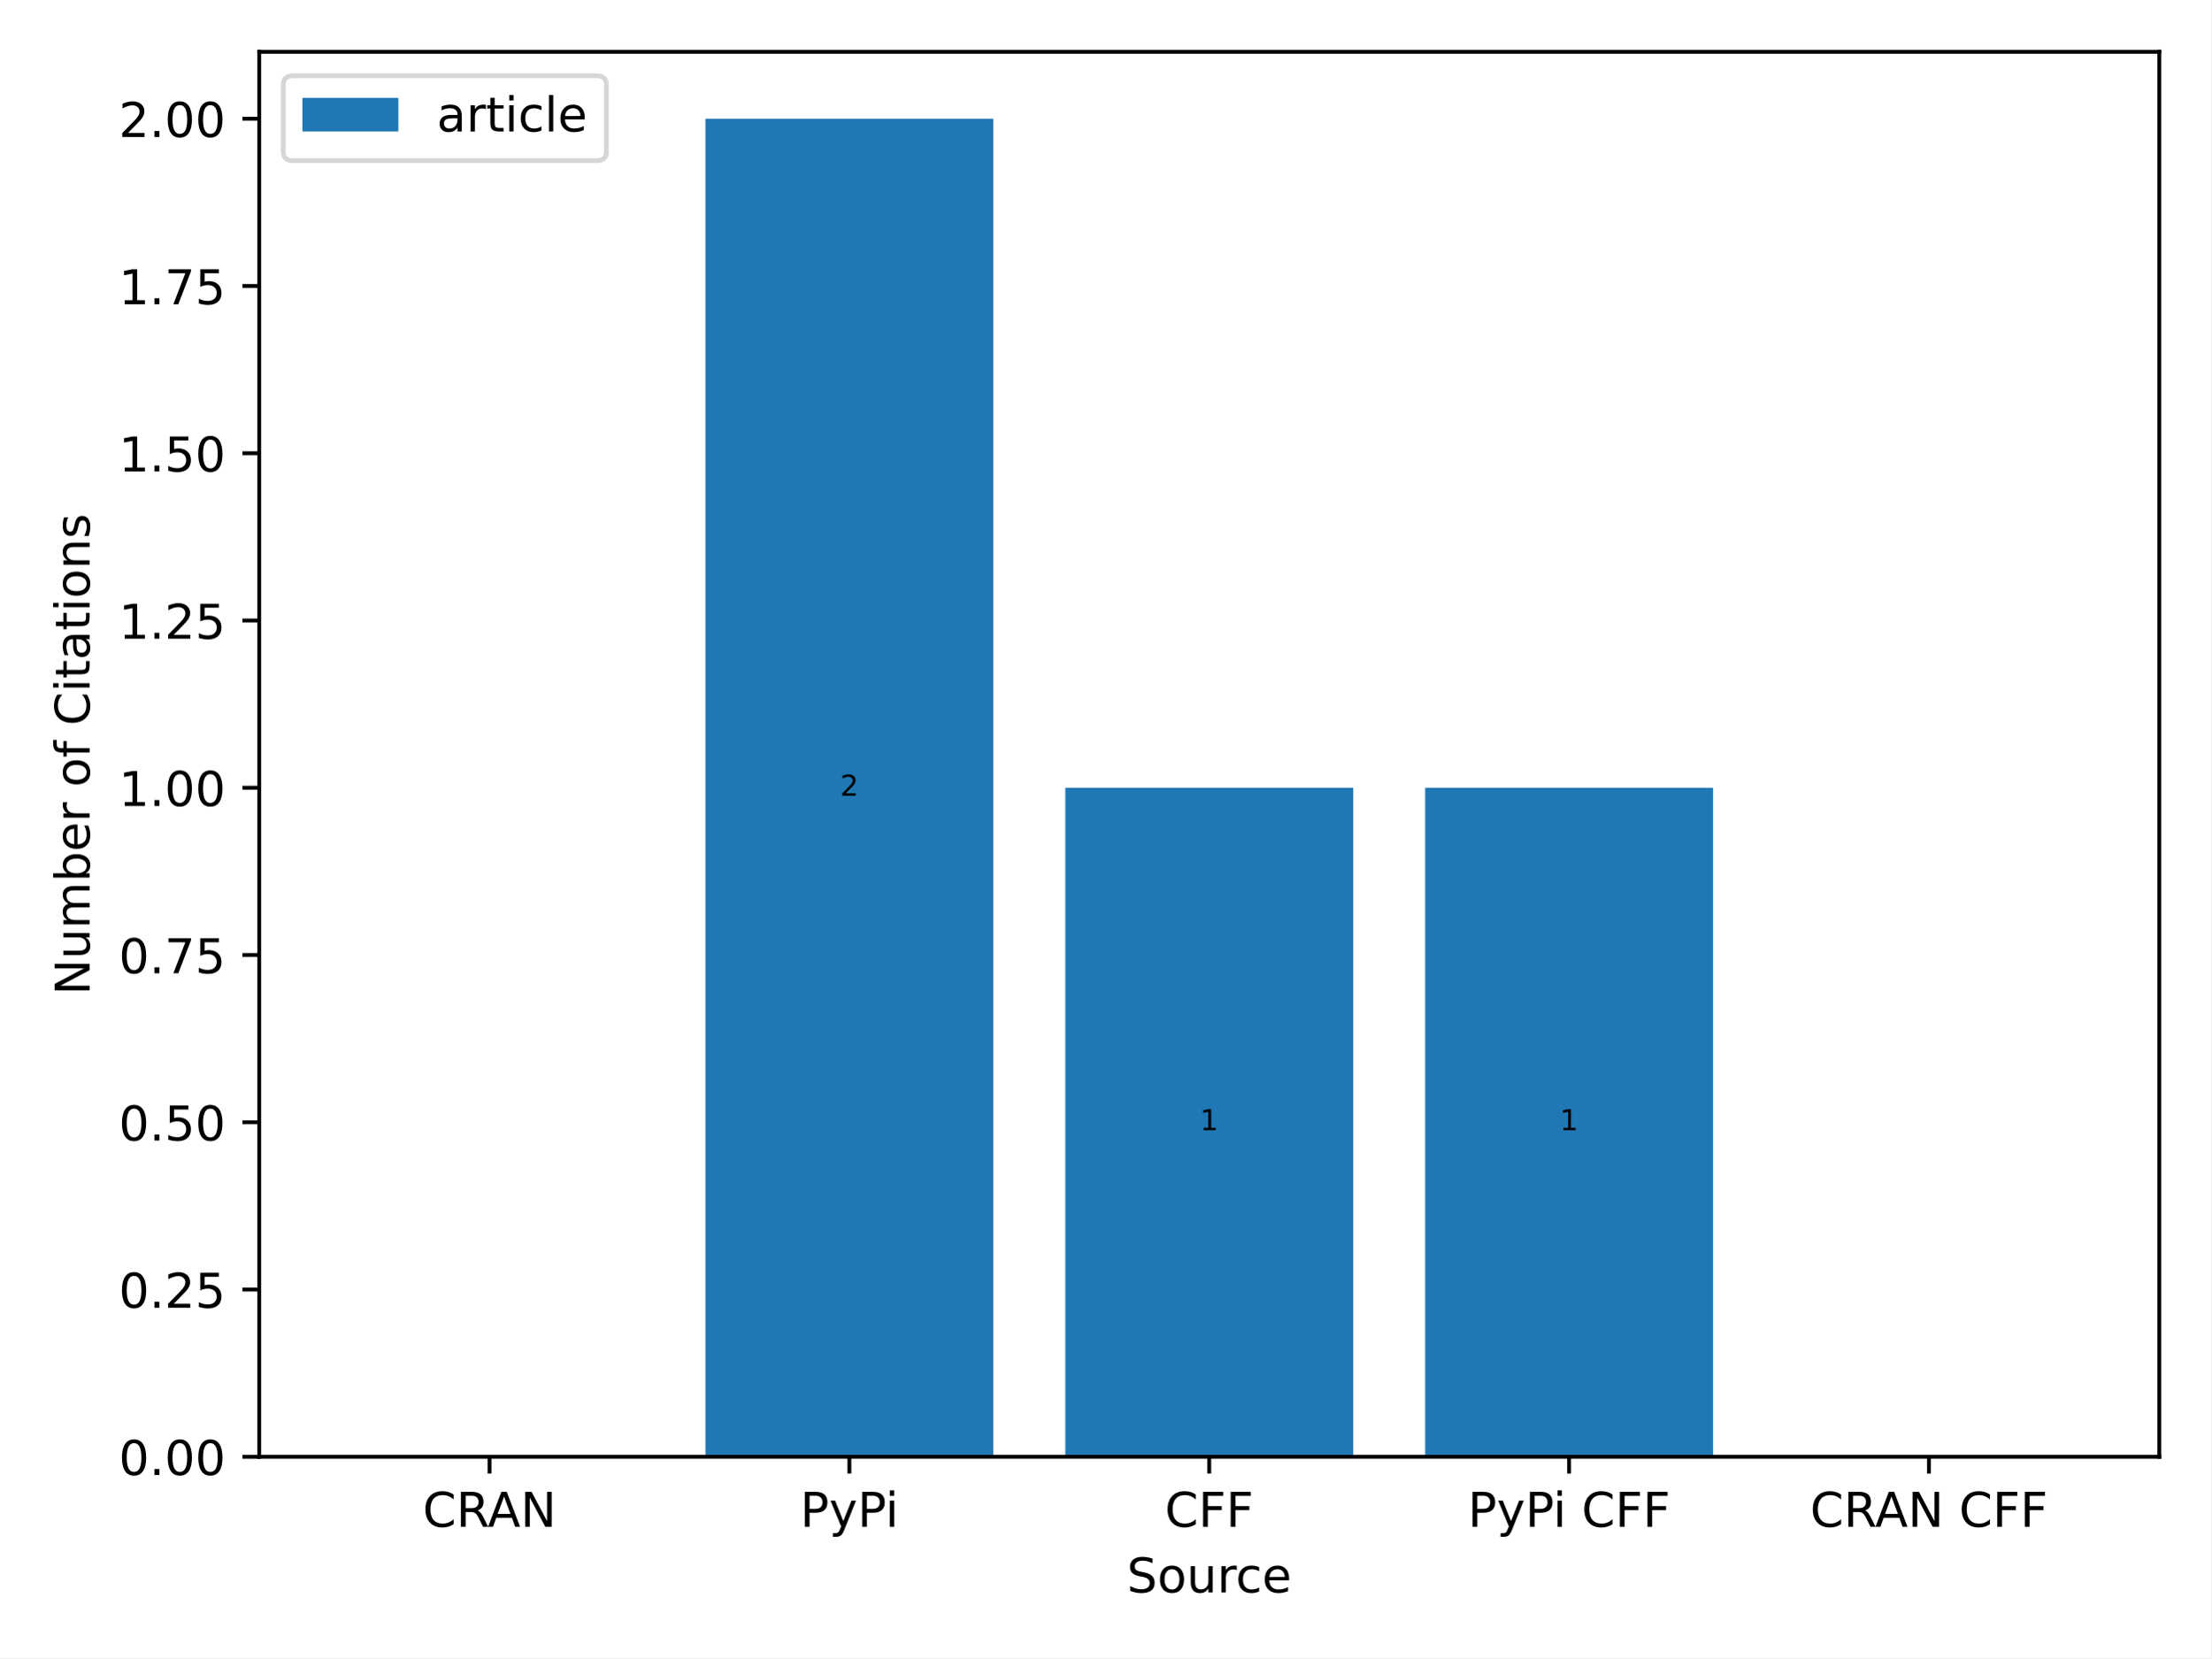
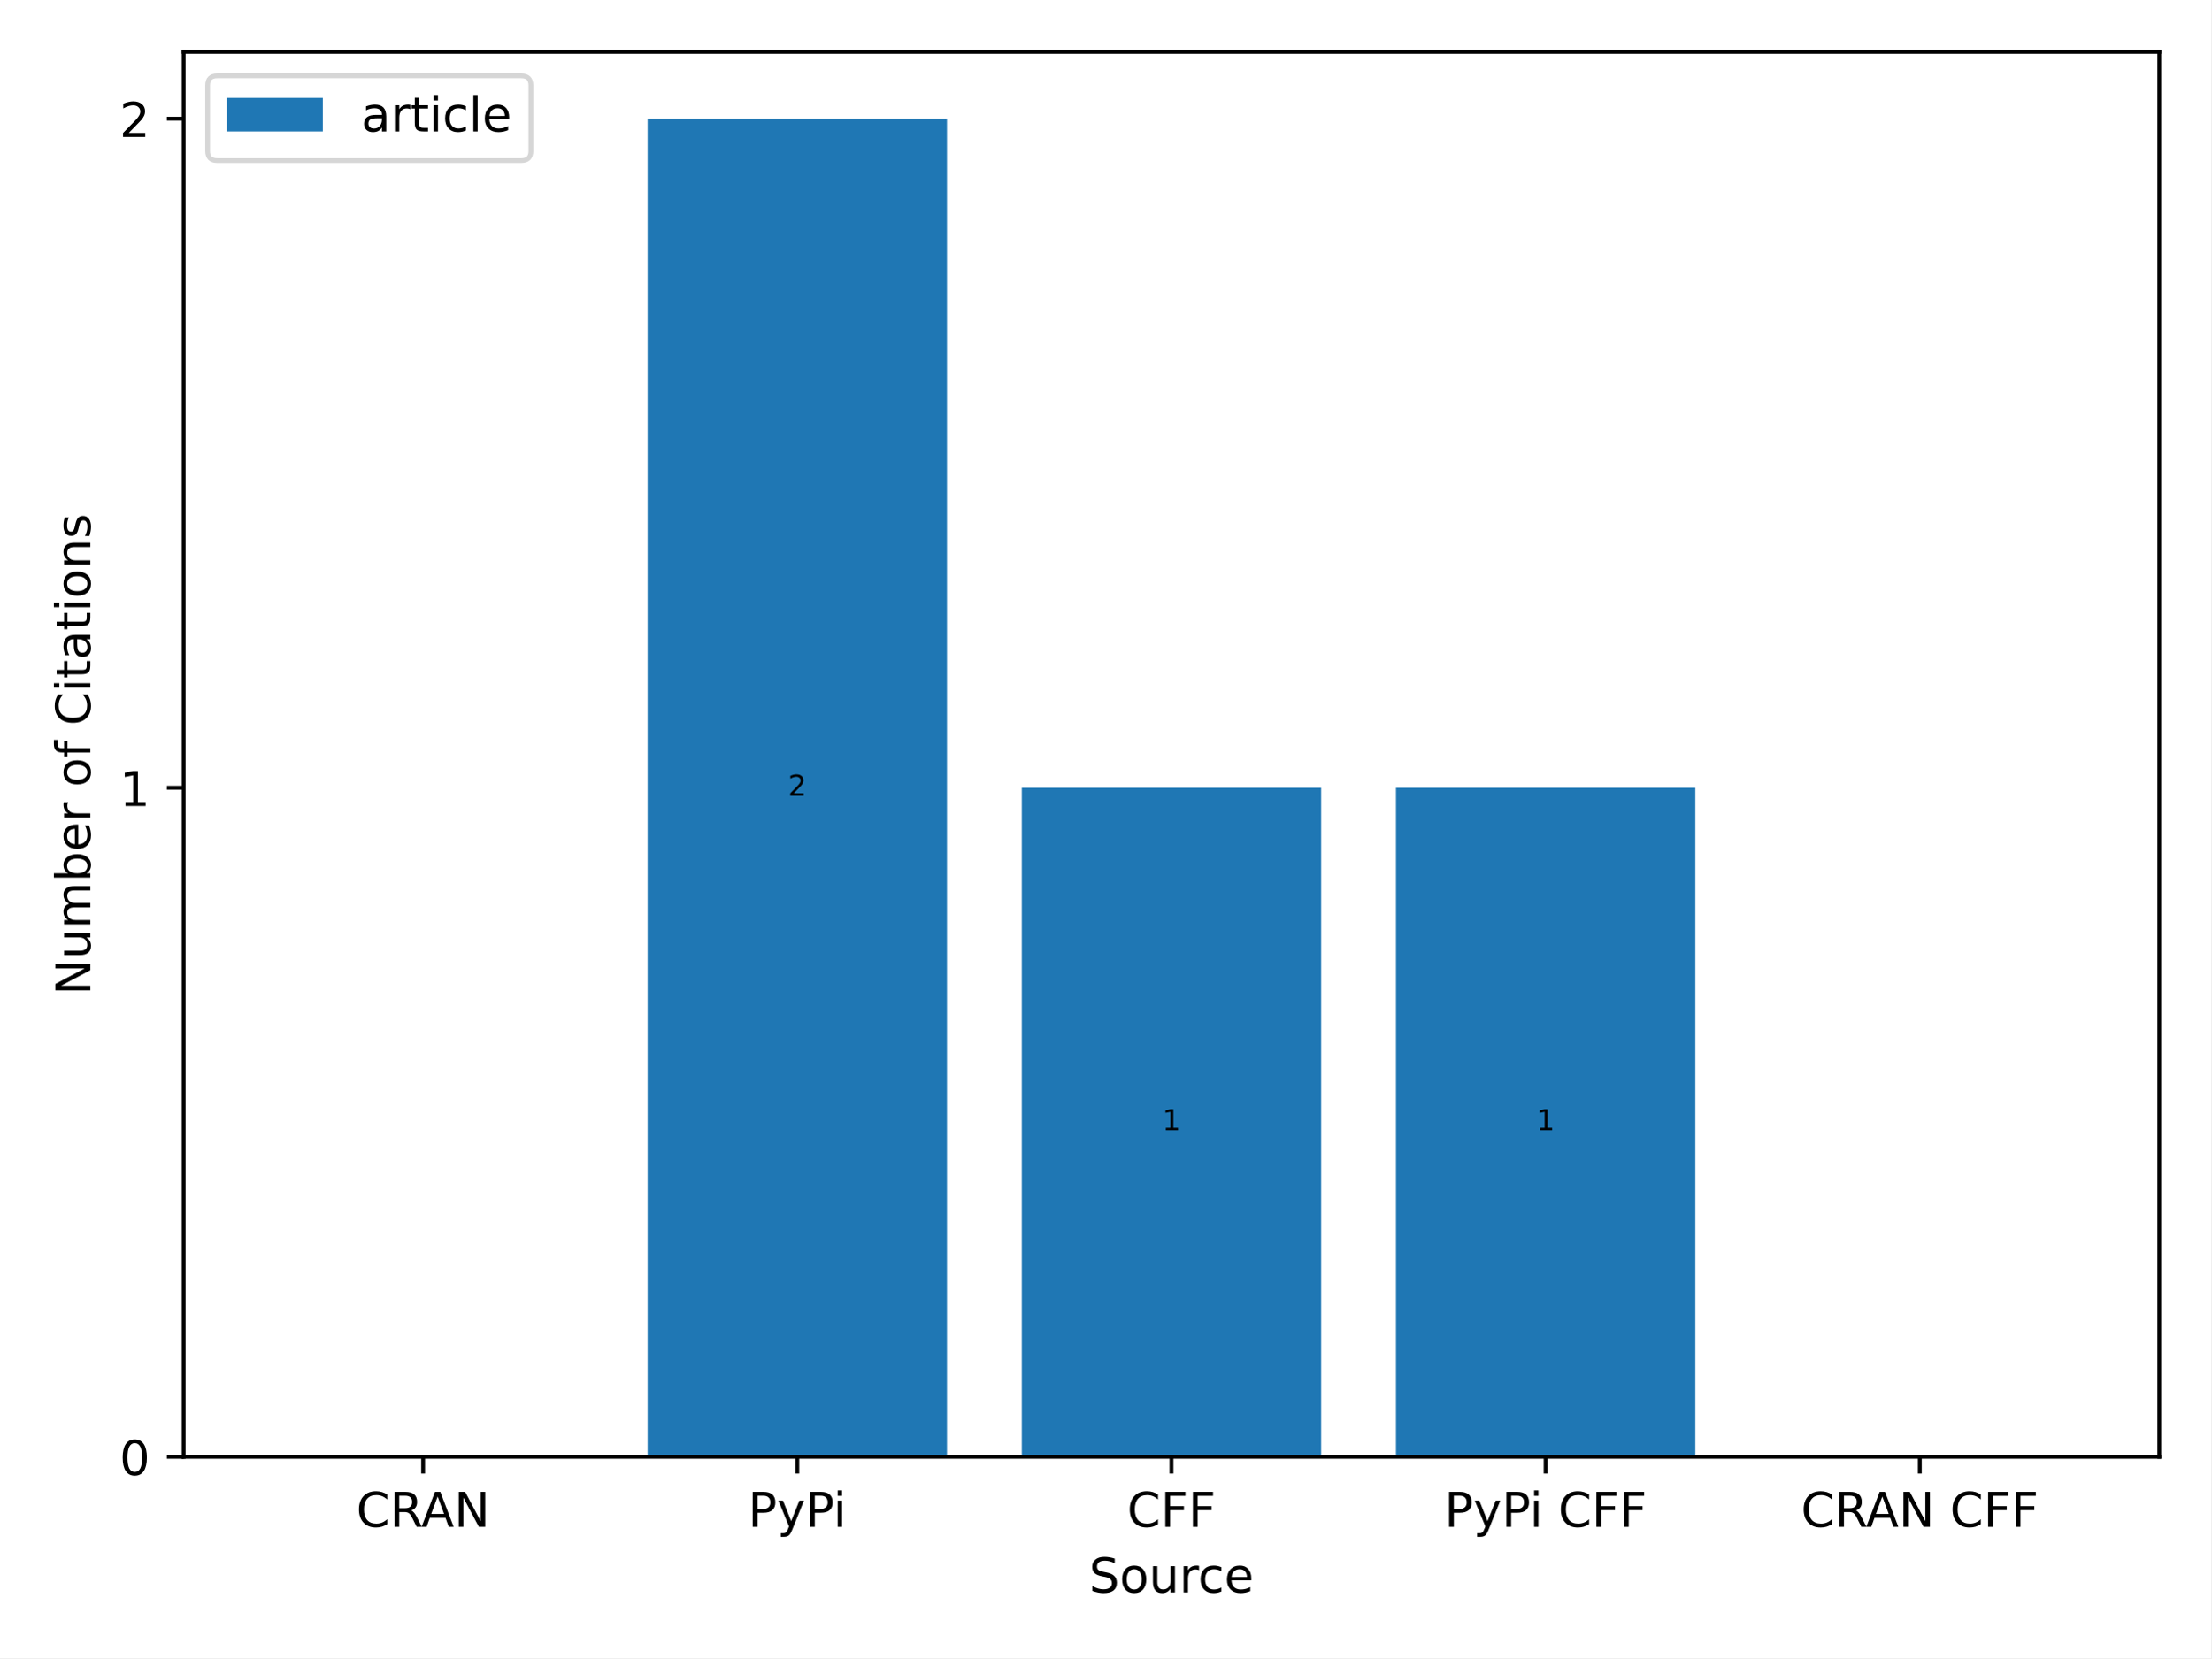
<svg xmlns="http://www.w3.org/2000/svg" xmlns:xlink="http://www.w3.org/1999/xlink" width="460.8pt" height="345.6pt" viewBox="0 0 460.8 345.6" version="1.1">
  <defs>
    <style type="text/css">*{stroke-linejoin: round; stroke-linecap: butt}</style>
  </defs>
  <g id="figure_1">
    <g id="patch_1">
      <path d="M 0 345.6  L 460.8 345.6  L 460.8 0  L 0 0  z " style="fill: #ffffff" />
    </g>
    <g id="axes_1">
      <g id="patch_2">
-         <path d="M 54.02 303.64  L 450 303.64  L 450 10.8  L 54.02 10.8  z " style="fill: #ffffff" />
+         <path d="M 38.27 303.64  L 450 303.64  L 450 10.8  L 38.27 10.8  z " style="fill: #ffffff" />
      </g>
      <g id="patch_3">
-         <path d="M 72.019 303.64  L 132.016 303.64  L 132.016 303.64  L 72.019 303.64  z " clip-path="url(#pa54dcea91c)" style="fill: #1f77b4" />
+         <path d="M 56.985 303.64  L 119.368 303.64  L 119.368 303.64  L 56.985 303.64  z " clip-path="url(#pff64f81470)" style="fill: #1f77b4" />
      </g>
      <g id="patch_4">
-         <path d="M 147.015 303.64  L 207.012 303.64  L 207.012 24.745  L 147.015 24.745  z " clip-path="url(#pa54dcea91c)" style="fill: #1f77b4" />
+         <path d="M 134.964 303.64  L 197.347 303.64  L 197.347 24.745  L 134.964 24.745  z " clip-path="url(#pff64f81470)" style="fill: #1f77b4" />
      </g>
      <g id="patch_5">
-         <path d="M 222.012 303.64  L 282.008 303.64  L 282.008 164.192  L 222.012 164.192  z " clip-path="url(#pa54dcea91c)" style="fill: #1f77b4" />
+         <path d="M 212.943 303.64  L 275.327 303.64  L 275.327 164.192  L 212.943 164.192  z " clip-path="url(#pff64f81470)" style="fill: #1f77b4" />
      </g>
      <g id="patch_6">
-         <path d="M 297.008 303.64  L 357.005 303.64  L 357.005 164.192  L 297.008 164.192  z " clip-path="url(#pa54dcea91c)" style="fill: #1f77b4" />
+         <path d="M 290.923 303.64  L 353.306 303.64  L 353.306 164.192  L 290.923 164.192  z " clip-path="url(#pff64f81470)" style="fill: #1f77b4" />
      </g>
      <g id="patch_7">
-         <path d="M 372.004 303.64  L 432.001 303.64  L 432.001 303.64  L 372.004 303.64  z " clip-path="url(#pa54dcea91c)" style="fill: #1f77b4" />
+         <path d="M 368.902 303.64  L 431.285 303.64  L 431.285 303.64  L 368.902 303.64  z " clip-path="url(#pff64f81470)" style="fill: #1f77b4" />
      </g>
      <g id="matplotlib.axis_1">
        <g id="xtick_1">
          <g id="line2d_1">
            <defs>
-               <path id="m1f882ec095" d="M 0 0  L 0 3.5  " style="stroke: #000000; stroke-width: 0.8" />
-             </defs>
-             <g>
-               <use xlink:href="#m1f882ec095" x="102.018" y="303.64" style="stroke: #000000; stroke-width: 0.8" />
+               <path id="m6f2fa24085" d="M 0 0  L 0 3.5  " style="stroke: #000000; stroke-width: 0.8" />
+             </defs>
+             <g>
+               <use xlink:href="#m6f2fa24085" x="88.177" y="303.64" style="stroke: #000000; stroke-width: 0.8" />
            </g>
          </g>
          <g id="text_1">
-             <g transform="translate(88.09101 318.2384) scale(0.1 -0.1)">
+             <g transform="translate(74.2501 318.2384) scale(0.1 -0.1)">
              <defs>
                <path id="DejaVuSans-43" d="M 4122 4306  L 4122 3641  Q 3803 3938 3442 4084  Q 3081 4231 2675 4231  Q 1875 4231 1450 3742  Q 1025 3253 1025 2328  Q 1025 1406 1450 917  Q 1875 428 2675 428  Q 3081 428 3442 575  Q 3803 722 4122 1019  L 4122 359  Q 3791 134 3420 21  Q 3050 -91 2638 -91  Q 1578 -91 968 557  Q 359 1206 359 2328  Q 359 3453 968 4101  Q 1578 4750 2638 4750  Q 3056 4750 3426 4639  Q 3797 4528 4122 4306  z " transform="scale(0.015625)" />
                <path id="DejaVuSans-52" d="M 2841 2188  Q 3044 2119 3236 1894  Q 3428 1669 3622 1275  L 4263 0  L 3584 0  L 2988 1197  Q 2756 1666 2539 1819  Q 2322 1972 1947 1972  L 1259 1972  L 1259 0  L 628 0  L 628 4666  L 2053 4666  Q 2853 4666 3247 4331  Q 3641 3997 3641 3322  Q 3641 2881 3436 2590  Q 3231 2300 2841 2188  z M 1259 4147  L 1259 2491  L 2053 2491  Q 2509 2491 2742 2702  Q 2975 2913 2975 3322  Q 2975 3731 2742 3939  Q 2509 4147 2053 4147  L 1259 4147  z " transform="scale(0.015625)" />
                <path id="DejaVuSans-41" d="M 2188 4044  L 1331 1722  L 3047 1722  L 2188 4044  z M 1831 4666  L 2547 4666  L 4325 0  L 3669 0  L 3244 1197  L 1141 1197  L 716 0  L 50 0  L 1831 4666  z " transform="scale(0.015625)" />
                <path id="DejaVuSans-4e" d="M 628 4666  L 1478 4666  L 3547 763  L 3547 4666  L 4159 4666  L 4159 0  L 3309 0  L 1241 3903  L 1241 0  L 628 0  L 628 4666  z " transform="scale(0.015625)" />
              </defs>
              <use xlink:href="#DejaVuSans-43" />
              <use xlink:href="#DejaVuSans-52" x="69.824" />
              <use xlink:href="#DejaVuSans-41" x="135.307" />
              <use xlink:href="#DejaVuSans-4e" x="203.715" />
            </g>
          </g>
        </g>
        <g id="xtick_2">
          <g id="line2d_2">
            <g>
-               <use xlink:href="#m1f882ec095" x="177.014" y="303.64" style="stroke: #000000; stroke-width: 0.8" />
+               <use xlink:href="#m6f2fa24085" x="166.156" y="303.64" style="stroke: #000000; stroke-width: 0.8" />
            </g>
          </g>
          <g id="text_2">
-             <g transform="translate(166.7482 318.2384) scale(0.1 -0.1)">
+             <g transform="translate(155.8902 318.2384) scale(0.1 -0.1)">
              <defs>
                <path id="DejaVuSans-50" d="M 1259 4147  L 1259 2394  L 2053 2394  Q 2494 2394 2734 2622  Q 2975 2850 2975 3272  Q 2975 3691 2734 3919  Q 2494 4147 2053 4147  L 1259 4147  z M 628 4666  L 2053 4666  Q 2838 4666 3239 4311  Q 3641 3956 3641 3272  Q 3641 2581 3239 2228  Q 2838 1875 2053 1875  L 1259 1875  L 1259 0  L 628 0  L 628 4666  z " transform="scale(0.015625)" />
                <path id="DejaVuSans-79" d="M 2059 -325  Q 1816 -950 1584 -1140  Q 1353 -1331 966 -1331  L 506 -1331  L 506 -850  L 844 -850  Q 1081 -850 1212 -737  Q 1344 -625 1503 -206  L 1606 56  L 191 3500  L 800 3500  L 1894 763  L 2988 3500  L 3597 3500  L 2059 -325  z " transform="scale(0.015625)" />
                <path id="DejaVuSans-69" d="M 603 3500  L 1178 3500  L 1178 0  L 603 0  L 603 3500  z M 603 4863  L 1178 4863  L 1178 4134  L 603 4134  L 603 4863  z " transform="scale(0.015625)" />
              </defs>
              <use xlink:href="#DejaVuSans-50" />
              <use xlink:href="#DejaVuSans-79" x="60.303" />
              <use xlink:href="#DejaVuSans-50" x="119.482" />
              <use xlink:href="#DejaVuSans-69" x="177.535" />
            </g>
          </g>
        </g>
        <g id="xtick_3">
          <g id="line2d_3">
            <g>
-               <use xlink:href="#m1f882ec095" x="252.01" y="303.64" style="stroke: #000000; stroke-width: 0.8" />
+               <use xlink:href="#m6f2fa24085" x="244.135" y="303.64" style="stroke: #000000; stroke-width: 0.8" />
            </g>
          </g>
          <g id="text_3">
-             <g transform="translate(242.767 318.2384) scale(0.1 -0.1)">
+             <g transform="translate(234.892 318.2384) scale(0.1 -0.1)">
              <defs>
                <path id="DejaVuSans-46" d="M 628 4666  L 3309 4666  L 3309 4134  L 1259 4134  L 1259 2759  L 3109 2759  L 3109 2228  L 1259 2228  L 1259 0  L 628 0  L 628 4666  z " transform="scale(0.015625)" />
              </defs>
              <use xlink:href="#DejaVuSans-43" />
              <use xlink:href="#DejaVuSans-46" x="69.824" />
              <use xlink:href="#DejaVuSans-46" x="127.344" />
            </g>
          </g>
        </g>
        <g id="xtick_4">
          <g id="line2d_4">
            <g>
-               <use xlink:href="#m1f882ec095" x="327.006" y="303.64" style="stroke: #000000; stroke-width: 0.8" />
+               <use xlink:href="#m6f2fa24085" x="322.114" y="303.64" style="stroke: #000000; stroke-width: 0.8" />
            </g>
          </g>
          <g id="text_4">
-             <g transform="translate(305.9086 318.2384) scale(0.1 -0.1)">
+             <g transform="translate(301.0165 318.2384) scale(0.1 -0.1)">
              <defs>
                <path id="DejaVuSans-20" transform="scale(0.015625)" />
              </defs>
              <use xlink:href="#DejaVuSans-50" />
              <use xlink:href="#DejaVuSans-79" x="60.303" />
              <use xlink:href="#DejaVuSans-50" x="119.482" />
              <use xlink:href="#DejaVuSans-69" x="177.535" />
              <use xlink:href="#DejaVuSans-20" x="205.318" />
              <use xlink:href="#DejaVuSans-43" x="237.105" />
              <use xlink:href="#DejaVuSans-46" x="306.93" />
              <use xlink:href="#DejaVuSans-46" x="364.449" />
            </g>
          </g>
        </g>
        <g id="xtick_5">
          <g id="line2d_5">
            <g>
-               <use xlink:href="#m1f882ec095" x="402.002" y="303.64" style="stroke: #000000; stroke-width: 0.8" />
+               <use xlink:href="#m6f2fa24085" x="400.093" y="303.64" style="stroke: #000000; stroke-width: 0.8" />
            </g>
          </g>
          <g id="text_5">
-             <g transform="translate(377.2438 318.2384) scale(0.1 -0.1)">
+             <g transform="translate(375.3347 318.2384) scale(0.1 -0.1)">
              <use xlink:href="#DejaVuSans-43" />
              <use xlink:href="#DejaVuSans-52" x="69.824" />
              <use xlink:href="#DejaVuSans-41" x="135.307" />
              <use xlink:href="#DejaVuSans-4e" x="203.715" />
              <use xlink:href="#DejaVuSans-20" x="278.52" />
              <use xlink:href="#DejaVuSans-43" x="310.307" />
              <use xlink:href="#DejaVuSans-46" x="380.131" />
              <use xlink:href="#DejaVuSans-46" x="437.65" />
            </g>
          </g>
        </g>
        <g id="text_6">
-           <g transform="translate(234.8389 331.9166) scale(0.1 -0.1)">
+           <g transform="translate(226.9639 331.9166) scale(0.1 -0.1)">
            <defs>
              <path id="DejaVuSans-53" d="M 3425 4513  L 3425 3897  Q 3066 4069 2747 4153  Q 2428 4238 2131 4238  Q 1616 4238 1336 4038  Q 1056 3838 1056 3469  Q 1056 3159 1242 3001  Q 1428 2844 1947 2747  L 2328 2669  Q 3034 2534 3370 2195  Q 3706 1856 3706 1288  Q 3706 609 3251 259  Q 2797 -91 1919 -91  Q 1588 -91 1214 -16  Q 841 59 441 206  L 441 856  Q 825 641 1194 531  Q 1563 422 1919 422  Q 2459 422 2753 634  Q 3047 847 3047 1241  Q 3047 1584 2836 1778  Q 2625 1972 2144 2069  L 1759 2144  Q 1053 2284 737 2584  Q 422 2884 422 3419  Q 422 4038 858 4394  Q 1294 4750 2059 4750  Q 2388 4750 2728 4690  Q 3069 4631 3425 4513  z " transform="scale(0.015625)" />
              <path id="DejaVuSans-6f" d="M 1959 3097  Q 1497 3097 1228 2736  Q 959 2375 959 1747  Q 959 1119 1226 758  Q 1494 397 1959 397  Q 2419 397 2687 759  Q 2956 1122 2956 1747  Q 2956 2369 2687 2733  Q 2419 3097 1959 3097  z M 1959 3584  Q 2709 3584 3137 3096  Q 3566 2609 3566 1747  Q 3566 888 3137 398  Q 2709 -91 1959 -91  Q 1206 -91 779 398  Q 353 888 353 1747  Q 353 2609 779 3096  Q 1206 3584 1959 3584  z " transform="scale(0.015625)" />
              <path id="DejaVuSans-75" d="M 544 1381  L 544 3500  L 1119 3500  L 1119 1403  Q 1119 906 1312 657  Q 1506 409 1894 409  Q 2359 409 2629 706  Q 2900 1003 2900 1516  L 2900 3500  L 3475 3500  L 3475 0  L 2900 0  L 2900 538  Q 2691 219 2414 64  Q 2138 -91 1772 -91  Q 1169 -91 856 284  Q 544 659 544 1381  z M 1991 3584  L 1991 3584  z " transform="scale(0.015625)" />
              <path id="DejaVuSans-72" d="M 2631 2963  Q 2534 3019 2420 3045  Q 2306 3072 2169 3072  Q 1681 3072 1420 2755  Q 1159 2438 1159 1844  L 1159 0  L 581 0  L 581 3500  L 1159 3500  L 1159 2956  Q 1341 3275 1631 3429  Q 1922 3584 2338 3584  Q 2397 3584 2469 3576  Q 2541 3569 2628 3553  L 2631 2963  z " transform="scale(0.015625)" />
              <path id="DejaVuSans-63" d="M 3122 3366  L 3122 2828  Q 2878 2963 2633 3030  Q 2388 3097 2138 3097  Q 1578 3097 1268 2742  Q 959 2388 959 1747  Q 959 1106 1268 751  Q 1578 397 2138 397  Q 2388 397 2633 464  Q 2878 531 3122 666  L 3122 134  Q 2881 22 2623 -34  Q 2366 -91 2075 -91  Q 1284 -91 818 406  Q 353 903 353 1747  Q 353 2603 823 3093  Q 1294 3584 2113 3584  Q 2378 3584 2631 3529  Q 2884 3475 3122 3366  z " transform="scale(0.015625)" />
              <path id="DejaVuSans-65" d="M 3597 1894  L 3597 1613  L 953 1613  Q 991 1019 1311 708  Q 1631 397 2203 397  Q 2534 397 2845 478  Q 3156 559 3463 722  L 3463 178  Q 3153 47 2828 -22  Q 2503 -91 2169 -91  Q 1331 -91 842 396  Q 353 884 353 1716  Q 353 2575 817 3079  Q 1281 3584 2069 3584  Q 2775 3584 3186 3129  Q 3597 2675 3597 1894  z M 3022 2063  Q 3016 2534 2758 2815  Q 2500 3097 2075 3097  Q 1594 3097 1305 2825  Q 1016 2553 972 2059  L 3022 2063  z " transform="scale(0.015625)" />
            </defs>
            <use xlink:href="#DejaVuSans-53" />
            <use xlink:href="#DejaVuSans-6f" x="63.477" />
            <use xlink:href="#DejaVuSans-75" x="124.658" />
            <use xlink:href="#DejaVuSans-72" x="188.037" />
            <use xlink:href="#DejaVuSans-63" x="226.9" />
            <use xlink:href="#DejaVuSans-65" x="281.881" />
          </g>
        </g>
      </g>
      <g id="matplotlib.axis_2">
        <g id="ytick_1">
          <g id="line2d_6">
            <defs>
-               <path id="mb9ed78179b" d="M 0 0  L -3.5 0  " style="stroke: #000000; stroke-width: 0.8" />
-             </defs>
-             <g>
-               <use xlink:href="#mb9ed78179b" x="54.02" y="303.64" style="stroke: #000000; stroke-width: 0.8" />
+               <path id="m50386d11dc" d="M 0 0  L -3.5 0  " style="stroke: #000000; stroke-width: 0.8" />
+             </defs>
+             <g>
+               <use xlink:href="#m50386d11dc" x="38.27" y="303.64" style="stroke: #000000; stroke-width: 0.8" />
            </g>
          </g>
          <g id="text_7">
-             <g transform="translate(24.75437 307.4392) scale(0.1 -0.1)">
+             <g transform="translate(24.9075 307.4392) scale(0.1 -0.1)">
              <defs>
                <path id="DejaVuSans-30" d="M 2034 4250  Q 1547 4250 1301 3770  Q 1056 3291 1056 2328  Q 1056 1369 1301 889  Q 1547 409 2034 409  Q 2525 409 2770 889  Q 3016 1369 3016 2328  Q 3016 3291 2770 3770  Q 2525 4250 2034 4250  z M 2034 4750  Q 2819 4750 3233 4129  Q 3647 3509 3647 2328  Q 3647 1150 3233 529  Q 2819 -91 2034 -91  Q 1250 -91 836 529  Q 422 1150 422 2328  Q 422 3509 836 4129  Q 1250 4750 2034 4750  z " transform="scale(0.015625)" />
-                 <path id="DejaVuSans-2e" d="M 684 794  L 1344 794  L 1344 0  L 684 0  L 684 794  z " transform="scale(0.015625)" />
              </defs>
              <use xlink:href="#DejaVuSans-30" />
-               <use xlink:href="#DejaVuSans-2e" x="63.623" />
-               <use xlink:href="#DejaVuSans-30" x="95.41" />
-               <use xlink:href="#DejaVuSans-30" x="159.033" />
            </g>
          </g>
        </g>
        <g id="ytick_2">
          <g id="line2d_7">
            <g>
-               <use xlink:href="#mb9ed78179b" x="54.02" y="268.778" style="stroke: #000000; stroke-width: 0.8" />
+               <use xlink:href="#m50386d11dc" x="38.27" y="164.192" style="stroke: #000000; stroke-width: 0.8" />
            </g>
          </g>
          <g id="text_8">
-             <g transform="translate(24.75437 272.5773) scale(0.1 -0.1)">
-               <defs>
-                 <path id="DejaVuSans-32" d="M 1228 531  L 3431 531  L 3431 0  L 469 0  L 469 531  Q 828 903 1448 1529  Q 2069 2156 2228 2338  Q 2531 2678 2651 2914  Q 2772 3150 2772 3378  Q 2772 3750 2511 3984  Q 2250 4219 1831 4219  Q 1534 4219 1204 4116  Q 875 4013 500 3803  L 500 4441  Q 881 4594 1212 4672  Q 1544 4750 1819 4750  Q 2544 4750 2975 4387  Q 3406 4025 3406 3419  Q 3406 3131 3298 2873  Q 3191 2616 2906 2266  Q 2828 2175 2409 1742  Q 1991 1309 1228 531  z " transform="scale(0.015625)" />
-                 <path id="DejaVuSans-35" d="M 691 4666  L 3169 4666  L 3169 4134  L 1269 4134  L 1269 2991  Q 1406 3038 1543 3061  Q 1681 3084 1819 3084  Q 2600 3084 3056 2656  Q 3513 2228 3513 1497  Q 3513 744 3044 326  Q 2575 -91 1722 -91  Q 1428 -91 1123 -41  Q 819 9 494 109  L 494 744  Q 775 591 1075 516  Q 1375 441 1709 441  Q 2250 441 2565 725  Q 2881 1009 2881 1497  Q 2881 1984 2565 2268  Q 2250 2553 1709 2553  Q 1456 2553 1204 2497  Q 953 2441 691 2322  L 691 4666  z " transform="scale(0.015625)" />
-               </defs>
-               <use xlink:href="#DejaVuSans-30" />
-               <use xlink:href="#DejaVuSans-2e" x="63.623" />
-               <use xlink:href="#DejaVuSans-32" x="95.41" />
-               <use xlink:href="#DejaVuSans-35" x="159.033" />
+             <g transform="translate(24.9075 167.9916) scale(0.1 -0.1)">
+               <defs>
+                 <path id="DejaVuSans-31" d="M 794 531  L 1825 531  L 1825 4091  L 703 3866  L 703 4441  L 1819 4666  L 2450 4666  L 2450 531  L 3481 531  L 3481 0  L 794 0  L 794 531  z " transform="scale(0.015625)" />
+               </defs>
+               <use xlink:href="#DejaVuSans-31" />
            </g>
          </g>
        </g>
        <g id="ytick_3">
          <g id="line2d_8">
            <g>
-               <use xlink:href="#mb9ed78179b" x="54.02" y="233.916" style="stroke: #000000; stroke-width: 0.8" />
+               <use xlink:href="#m50386d11dc" x="38.27" y="24.745" style="stroke: #000000; stroke-width: 0.8" />
            </g>
          </g>
          <g id="text_9">
-             <g transform="translate(24.75437 237.7154) scale(0.1 -0.1)">
-               <use xlink:href="#DejaVuSans-30" />
-               <use xlink:href="#DejaVuSans-2e" x="63.623" />
-               <use xlink:href="#DejaVuSans-35" x="95.41" />
-               <use xlink:href="#DejaVuSans-30" x="159.033" />
-             </g>
-           </g>
-         </g>
-         <g id="ytick_4">
-           <g id="line2d_9">
-             <g>
-               <use xlink:href="#mb9ed78179b" x="54.02" y="199.054" style="stroke: #000000; stroke-width: 0.8" />
-             </g>
-           </g>
-           <g id="text_10">
-             <g transform="translate(24.75437 202.8535) scale(0.1 -0.1)">
-               <defs>
-                 <path id="DejaVuSans-37" d="M 525 4666  L 3525 4666  L 3525 4397  L 1831 0  L 1172 0  L 2766 4134  L 525 4134  L 525 4666  z " transform="scale(0.015625)" />
-               </defs>
-               <use xlink:href="#DejaVuSans-30" />
-               <use xlink:href="#DejaVuSans-2e" x="63.623" />
-               <use xlink:href="#DejaVuSans-37" x="95.41" />
-               <use xlink:href="#DejaVuSans-35" x="159.033" />
-             </g>
-           </g>
-         </g>
-         <g id="ytick_5">
-           <g id="line2d_10">
-             <g>
-               <use xlink:href="#mb9ed78179b" x="54.02" y="164.192" style="stroke: #000000; stroke-width: 0.8" />
-             </g>
-           </g>
-           <g id="text_11">
-             <g transform="translate(24.75437 167.9916) scale(0.1 -0.1)">
-               <defs>
-                 <path id="DejaVuSans-31" d="M 794 531  L 1825 531  L 1825 4091  L 703 3866  L 703 4441  L 1819 4666  L 2450 4666  L 2450 531  L 3481 531  L 3481 0  L 794 0  L 794 531  z " transform="scale(0.015625)" />
-               </defs>
-               <use xlink:href="#DejaVuSans-31" />
-               <use xlink:href="#DejaVuSans-2e" x="63.623" />
-               <use xlink:href="#DejaVuSans-30" x="95.41" />
-               <use xlink:href="#DejaVuSans-30" x="159.033" />
-             </g>
-           </g>
-         </g>
-         <g id="ytick_6">
-           <g id="line2d_11">
-             <g>
-               <use xlink:href="#mb9ed78179b" x="54.02" y="129.33" style="stroke: #000000; stroke-width: 0.8" />
-             </g>
-           </g>
-           <g id="text_12">
-             <g transform="translate(24.75437 133.1297) scale(0.1 -0.1)">
-               <use xlink:href="#DejaVuSans-31" />
-               <use xlink:href="#DejaVuSans-2e" x="63.623" />
-               <use xlink:href="#DejaVuSans-32" x="95.41" />
-               <use xlink:href="#DejaVuSans-35" x="159.033" />
-             </g>
-           </g>
-         </g>
-         <g id="ytick_7">
-           <g id="line2d_12">
-             <g>
-               <use xlink:href="#mb9ed78179b" x="54.02" y="94.469" style="stroke: #000000; stroke-width: 0.8" />
-             </g>
-           </g>
-           <g id="text_13">
-             <g transform="translate(24.75437 98.26779) scale(0.1 -0.1)">
-               <use xlink:href="#DejaVuSans-31" />
-               <use xlink:href="#DejaVuSans-2e" x="63.623" />
-               <use xlink:href="#DejaVuSans-35" x="95.41" />
-               <use xlink:href="#DejaVuSans-30" x="159.033" />
-             </g>
-           </g>
-         </g>
-         <g id="ytick_8">
-           <g id="line2d_13">
-             <g>
-               <use xlink:href="#mb9ed78179b" x="54.02" y="59.607" style="stroke: #000000; stroke-width: 0.8" />
-             </g>
-           </g>
-           <g id="text_14">
-             <g transform="translate(24.75437 63.40588) scale(0.1 -0.1)">
-               <use xlink:href="#DejaVuSans-31" />
-               <use xlink:href="#DejaVuSans-2e" x="63.623" />
-               <use xlink:href="#DejaVuSans-37" x="95.41" />
-               <use xlink:href="#DejaVuSans-35" x="159.033" />
-             </g>
-           </g>
-         </g>
-         <g id="ytick_9">
-           <g id="line2d_14">
-             <g>
-               <use xlink:href="#mb9ed78179b" x="54.02" y="24.745" style="stroke: #000000; stroke-width: 0.8" />
-             </g>
-           </g>
-           <g id="text_15">
-             <g transform="translate(24.75437 28.54398) scale(0.1 -0.1)">
+             <g transform="translate(24.9075 28.54398) scale(0.1 -0.1)">
+               <defs>
+                 <path id="DejaVuSans-32" d="M 1228 531  L 3431 531  L 3431 0  L 469 0  L 469 531  Q 828 903 1448 1529  Q 2069 2156 2228 2338  Q 2531 2678 2651 2914  Q 2772 3150 2772 3378  Q 2772 3750 2511 3984  Q 2250 4219 1831 4219  Q 1534 4219 1204 4116  Q 875 4013 500 3803  L 500 4441  Q 881 4594 1212 4672  Q 1544 4750 1819 4750  Q 2544 4750 2975 4387  Q 3406 4025 3406 3419  Q 3406 3131 3298 2873  Q 3191 2616 2906 2266  Q 2828 2175 2409 1742  Q 1991 1309 1228 531  z " transform="scale(0.015625)" />
+               </defs>
              <use xlink:href="#DejaVuSans-32" />
-               <use xlink:href="#DejaVuSans-2e" x="63.623" />
-               <use xlink:href="#DejaVuSans-30" x="95.41" />
-               <use xlink:href="#DejaVuSans-30" x="159.033" />
-             </g>
-           </g>
-         </g>
-         <g id="text_16">
-           <g transform="translate(18.67469 207.3903) rotate(-90) scale(0.1 -0.1)">
+             </g>
+           </g>
+         </g>
+         <g id="text_10">
+           <g transform="translate(18.82781 207.3903) rotate(-90) scale(0.1 -0.1)">
            <defs>
              <path id="DejaVuSans-6d" d="M 3328 2828  Q 3544 3216 3844 3400  Q 4144 3584 4550 3584  Q 5097 3584 5394 3201  Q 5691 2819 5691 2113  L 5691 0  L 5113 0  L 5113 2094  Q 5113 2597 4934 2840  Q 4756 3084 4391 3084  Q 3944 3084 3684 2787  Q 3425 2491 3425 1978  L 3425 0  L 2847 0  L 2847 2094  Q 2847 2600 2669 2842  Q 2491 3084 2119 3084  Q 1678 3084 1418 2786  Q 1159 2488 1159 1978  L 1159 0  L 581 0  L 581 3500  L 1159 3500  L 1159 2956  Q 1356 3278 1631 3431  Q 1906 3584 2284 3584  Q 2666 3584 2933 3390  Q 3200 3197 3328 2828  z " transform="scale(0.015625)" />
              <path id="DejaVuSans-62" d="M 3116 1747  Q 3116 2381 2855 2742  Q 2594 3103 2138 3103  Q 1681 3103 1420 2742  Q 1159 2381 1159 1747  Q 1159 1113 1420 752  Q 1681 391 2138 391  Q 2594 391 2855 752  Q 3116 1113 3116 1747  z M 1159 2969  Q 1341 3281 1617 3432  Q 1894 3584 2278 3584  Q 2916 3584 3314 3078  Q 3713 2572 3713 1747  Q 3713 922 3314 415  Q 2916 -91 2278 -91  Q 1894 -91 1617 61  Q 1341 213 1159 525  L 1159 0  L 581 0  L 581 4863  L 1159 4863  L 1159 2969  z " transform="scale(0.015625)" />
              <path id="DejaVuSans-66" d="M 2375 4863  L 2375 4384  L 1825 4384  Q 1516 4384 1395 4259  Q 1275 4134 1275 3809  L 1275 3500  L 2222 3500  L 2222 3053  L 1275 3053  L 1275 0  L 697 0  L 697 3053  L 147 3053  L 147 3500  L 697 3500  L 697 3744  Q 697 4328 969 4595  Q 1241 4863 1831 4863  L 2375 4863  z " transform="scale(0.015625)" />
              <path id="DejaVuSans-74" d="M 1172 4494  L 1172 3500  L 2356 3500  L 2356 3053  L 1172 3053  L 1172 1153  Q 1172 725 1289 603  Q 1406 481 1766 481  L 2356 481  L 2356 0  L 1766 0  Q 1100 0 847 248  Q 594 497 594 1153  L 594 3053  L 172 3053  L 172 3500  L 594 3500  L 594 4494  L 1172 4494  z " transform="scale(0.015625)" />
              <path id="DejaVuSans-61" d="M 2194 1759  Q 1497 1759 1228 1600  Q 959 1441 959 1056  Q 959 750 1161 570  Q 1363 391 1709 391  Q 2188 391 2477 730  Q 2766 1069 2766 1631  L 2766 1759  L 2194 1759  z M 3341 1997  L 3341 0  L 2766 0  L 2766 531  Q 2569 213 2275 61  Q 1981 -91 1556 -91  Q 1019 -91 701 211  Q 384 513 384 1019  Q 384 1609 779 1909  Q 1175 2209 1959 2209  L 2766 2209  L 2766 2266  Q 2766 2663 2505 2880  Q 2244 3097 1772 3097  Q 1472 3097 1187 3025  Q 903 2953 641 2809  L 641 3341  Q 956 3463 1253 3523  Q 1550 3584 1831 3584  Q 2591 3584 2966 3190  Q 3341 2797 3341 1997  z " transform="scale(0.015625)" />
              <path id="DejaVuSans-6e" d="M 3513 2113  L 3513 0  L 2938 0  L 2938 2094  Q 2938 2591 2744 2837  Q 2550 3084 2163 3084  Q 1697 3084 1428 2787  Q 1159 2491 1159 1978  L 1159 0  L 581 0  L 581 3500  L 1159 3500  L 1159 2956  Q 1366 3272 1645 3428  Q 1925 3584 2291 3584  Q 2894 3584 3203 3211  Q 3513 2838 3513 2113  z " transform="scale(0.015625)" />
              <path id="DejaVuSans-73" d="M 2834 3397  L 2834 2853  Q 2591 2978 2328 3040  Q 2066 3103 1784 3103  Q 1356 3103 1142 2972  Q 928 2841 928 2578  Q 928 2378 1081 2264  Q 1234 2150 1697 2047  L 1894 2003  Q 2506 1872 2764 1633  Q 3022 1394 3022 966  Q 3022 478 2636 193  Q 2250 -91 1575 -91  Q 1294 -91 989 -36  Q 684 19 347 128  L 347 722  Q 666 556 975 473  Q 1284 391 1588 391  Q 1994 391 2212 530  Q 2431 669 2431 922  Q 2431 1156 2273 1281  Q 2116 1406 1581 1522  L 1381 1569  Q 847 1681 609 1914  Q 372 2147 372 2553  Q 372 3047 722 3315  Q 1072 3584 1716 3584  Q 2034 3584 2315 3537  Q 2597 3491 2834 3397  z " transform="scale(0.015625)" />
            </defs>
            <use xlink:href="#DejaVuSans-4e" />
            <use xlink:href="#DejaVuSans-75" x="74.805" />
            <use xlink:href="#DejaVuSans-6d" x="138.184" />
            <use xlink:href="#DejaVuSans-62" x="235.596" />
            <use xlink:href="#DejaVuSans-65" x="299.072" />
            <use xlink:href="#DejaVuSans-72" x="360.596" />
            <use xlink:href="#DejaVuSans-20" x="401.709" />
            <use xlink:href="#DejaVuSans-6f" x="433.496" />
            <use xlink:href="#DejaVuSans-66" x="494.678" />
            <use xlink:href="#DejaVuSans-20" x="529.883" />
            <use xlink:href="#DejaVuSans-43" x="561.67" />
            <use xlink:href="#DejaVuSans-69" x="631.494" />
            <use xlink:href="#DejaVuSans-74" x="659.277" />
            <use xlink:href="#DejaVuSans-61" x="698.486" />
            <use xlink:href="#DejaVuSans-74" x="759.766" />
            <use xlink:href="#DejaVuSans-69" x="798.975" />
            <use xlink:href="#DejaVuSans-6f" x="826.758" />
            <use xlink:href="#DejaVuSans-6e" x="887.939" />
            <use xlink:href="#DejaVuSans-73" x="951.318" />
          </g>
        </g>
      </g>
      <g id="patch_8">
-         <path d="M 54.02 303.64  L 54.02 10.8  " style="fill: none; stroke: #000000; stroke-width: 0.8; stroke-linejoin: miter; stroke-linecap: square" />
+         <path d="M 38.27 303.64  L 38.27 10.8  " style="fill: none; stroke: #000000; stroke-width: 0.8; stroke-linejoin: miter; stroke-linecap: square" />
      </g>
      <g id="patch_9">
        <path d="M 450 303.64  L 450 10.8  " style="fill: none; stroke: #000000; stroke-width: 0.8; stroke-linejoin: miter; stroke-linecap: square" />
      </g>
      <g id="patch_10">
-         <path d="M 54.02 303.64  L 450 303.64  " style="fill: none; stroke: #000000; stroke-width: 0.8; stroke-linejoin: miter; stroke-linecap: square" />
+         <path d="M 38.27 303.64  L 450 303.64  " style="fill: none; stroke: #000000; stroke-width: 0.8; stroke-linejoin: miter; stroke-linecap: square" />
      </g>
      <g id="patch_11">
-         <path d="M 54.02 10.8  L 450 10.8  " style="fill: none; stroke: #000000; stroke-width: 0.8; stroke-linejoin: miter; stroke-linecap: square" />
-       </g>
-       <g id="text_17">
-         <g transform="translate(175.105 165.848) scale(0.06 -0.06)">
+         <path d="M 38.27 10.8  L 450 10.8  " style="fill: none; stroke: #000000; stroke-width: 0.8; stroke-linejoin: miter; stroke-linecap: square" />
+       </g>
+       <g id="text_11">
+         <g transform="translate(164.2471 165.848) scale(0.06 -0.06)">
          <use xlink:href="#DejaVuSans-32" />
        </g>
      </g>
-       <g id="text_18">
-         <g transform="translate(250.1012 235.5718) scale(0.06 -0.06)">
+       <g id="text_12">
+         <g transform="translate(242.2262 235.5718) scale(0.06 -0.06)">
          <use xlink:href="#DejaVuSans-31" />
        </g>
      </g>
-       <g id="text_19">
-         <g transform="translate(325.0975 235.5718) scale(0.06 -0.06)">
+       <g id="text_13">
+         <g transform="translate(320.2054 235.5718) scale(0.06 -0.06)">
          <use xlink:href="#DejaVuSans-31" />
        </g>
      </g>
      <g id="legend_1">
        <g id="patch_12">
-           <path d="M 61.02 33.478  L 124.387 33.478  Q 126.387 33.478 126.387 31.478  L 126.387 17.8  Q 126.387 15.8 124.387 15.8  L 61.02 15.8  Q 59.02 15.8 59.02 17.8  L 59.02 31.478  Q 59.02 33.478 61.02 33.478  z " style="fill: #ffffff; opacity: 0.8; stroke: #cccccc; stroke-linejoin: miter" />
+           <path d="M 45.27 33.478  L 108.637 33.478  Q 110.637 33.478 110.637 31.478  L 110.637 17.8  Q 110.637 15.8 108.637 15.8  L 45.27 15.8  Q 43.27 15.8 43.27 17.8  L 43.27 31.478  Q 43.27 33.478 45.27 33.478  z " style="fill: #ffffff; opacity: 0.8; stroke: #cccccc; stroke-linejoin: miter" />
        </g>
        <g id="patch_13">
-           <path d="M 63.02 27.398  L 83.02 27.398  L 83.02 20.398  L 63.02 20.398  z " style="fill: #1f77b4" />
-         </g>
-         <g id="text_20">
-           <g transform="translate(91.02 27.39844) scale(0.1 -0.1)">
+           <path d="M 47.27 27.398  L 67.27 27.398  L 67.27 20.398  L 47.27 20.398  z " style="fill: #1f77b4" />
+         </g>
+         <g id="text_14">
+           <g transform="translate(75.27 27.39844) scale(0.1 -0.1)">
            <defs>
              <path id="DejaVuSans-6c" d="M 603 4863  L 1178 4863  L 1178 0  L 603 0  L 603 4863  z " transform="scale(0.015625)" />
            </defs>
            <use xlink:href="#DejaVuSans-61" />
            <use xlink:href="#DejaVuSans-72" x="61.279" />
            <use xlink:href="#DejaVuSans-74" x="102.393" />
            <use xlink:href="#DejaVuSans-69" x="141.602" />
            <use xlink:href="#DejaVuSans-63" x="169.385" />
            <use xlink:href="#DejaVuSans-6c" x="224.365" />
            <use xlink:href="#DejaVuSans-65" x="252.148" />
          </g>
        </g>
      </g>
    </g>
  </g>
  <defs>
-     <clipPath id="pa54dcea91c">
-       <rect x="54.02" y="10.8" width="395.98" height="292.84" />
+     <clipPath id="pff64f81470">
+       <rect x="38.27" y="10.8" width="411.73" height="292.84" />
    </clipPath>
  </defs>
</svg>
